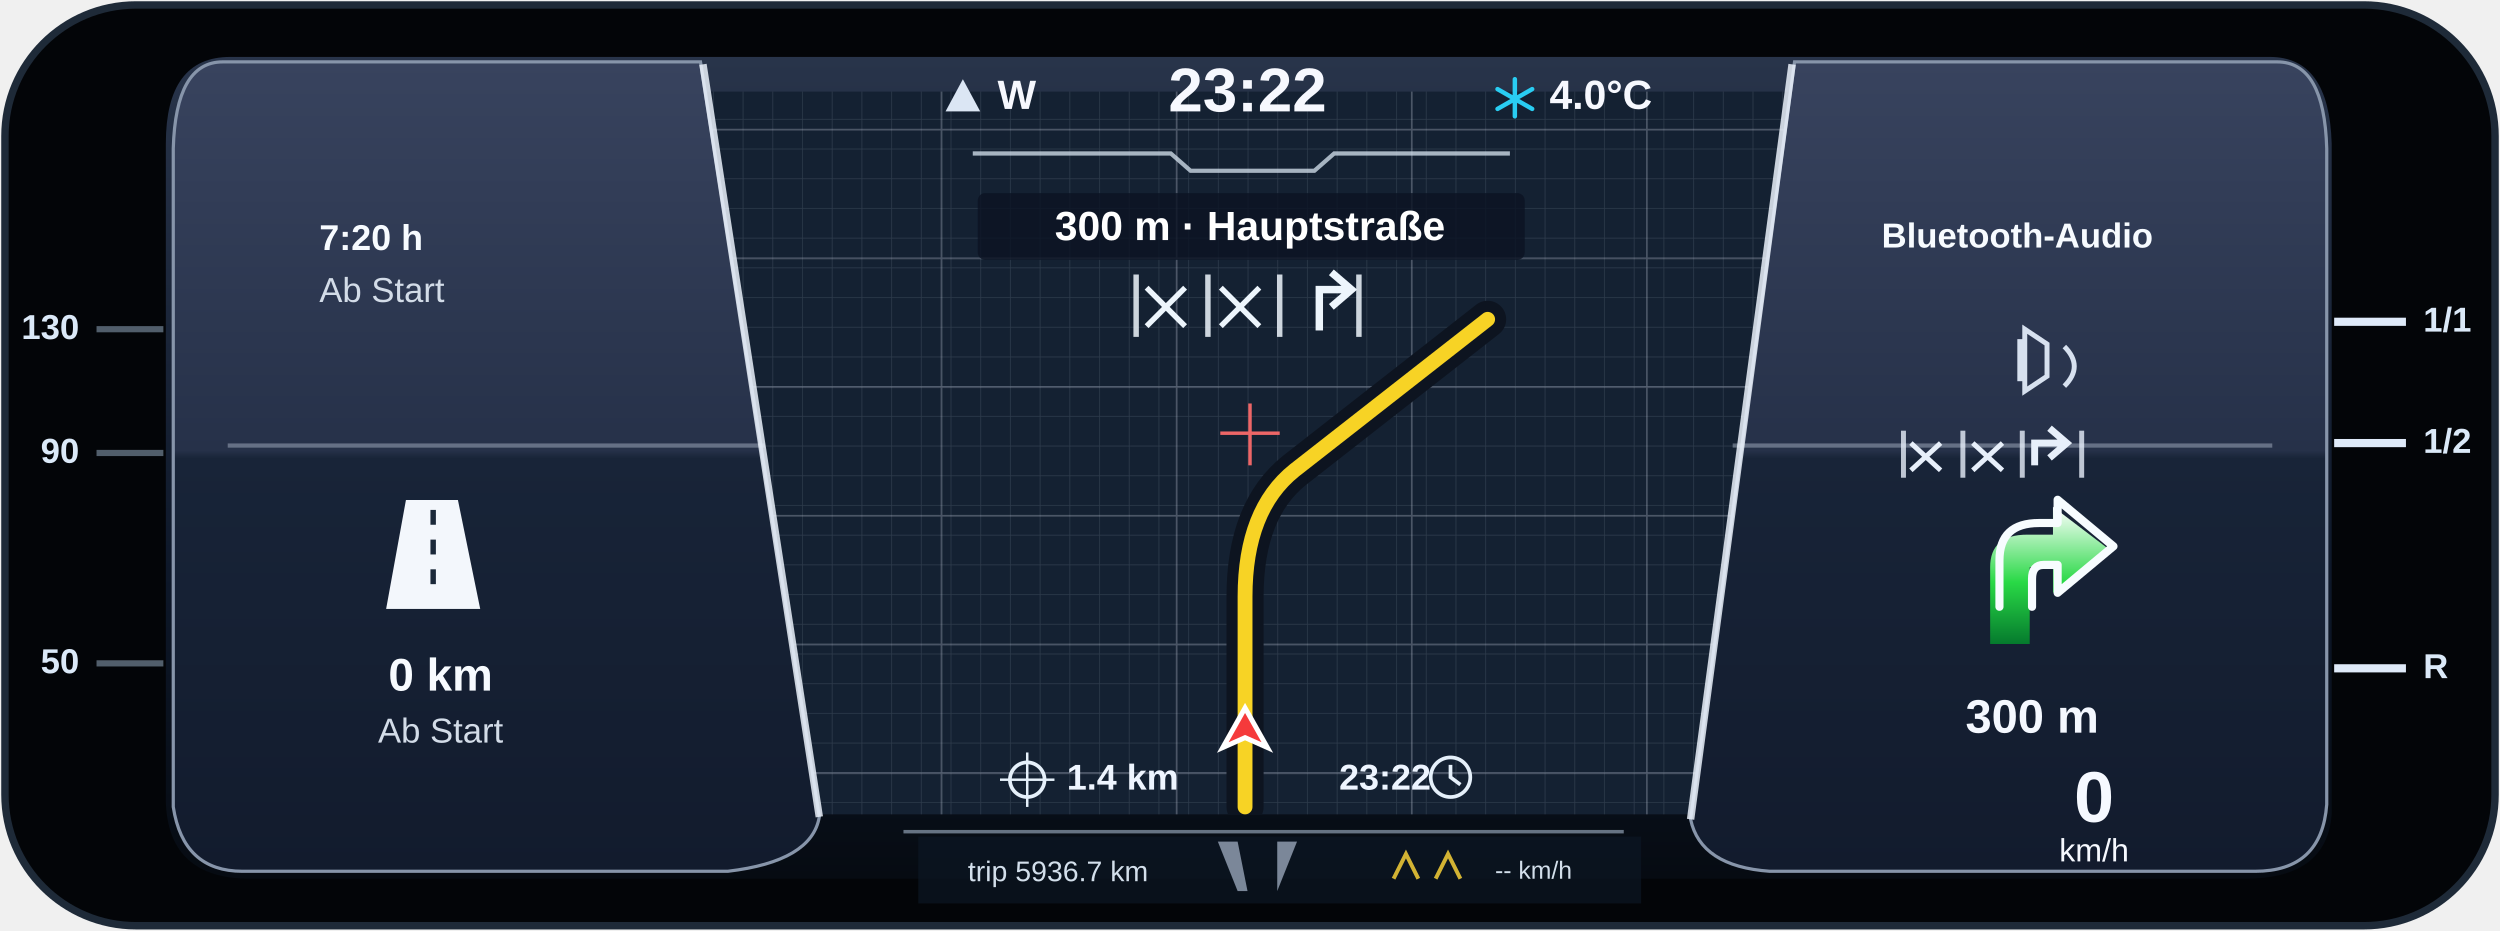
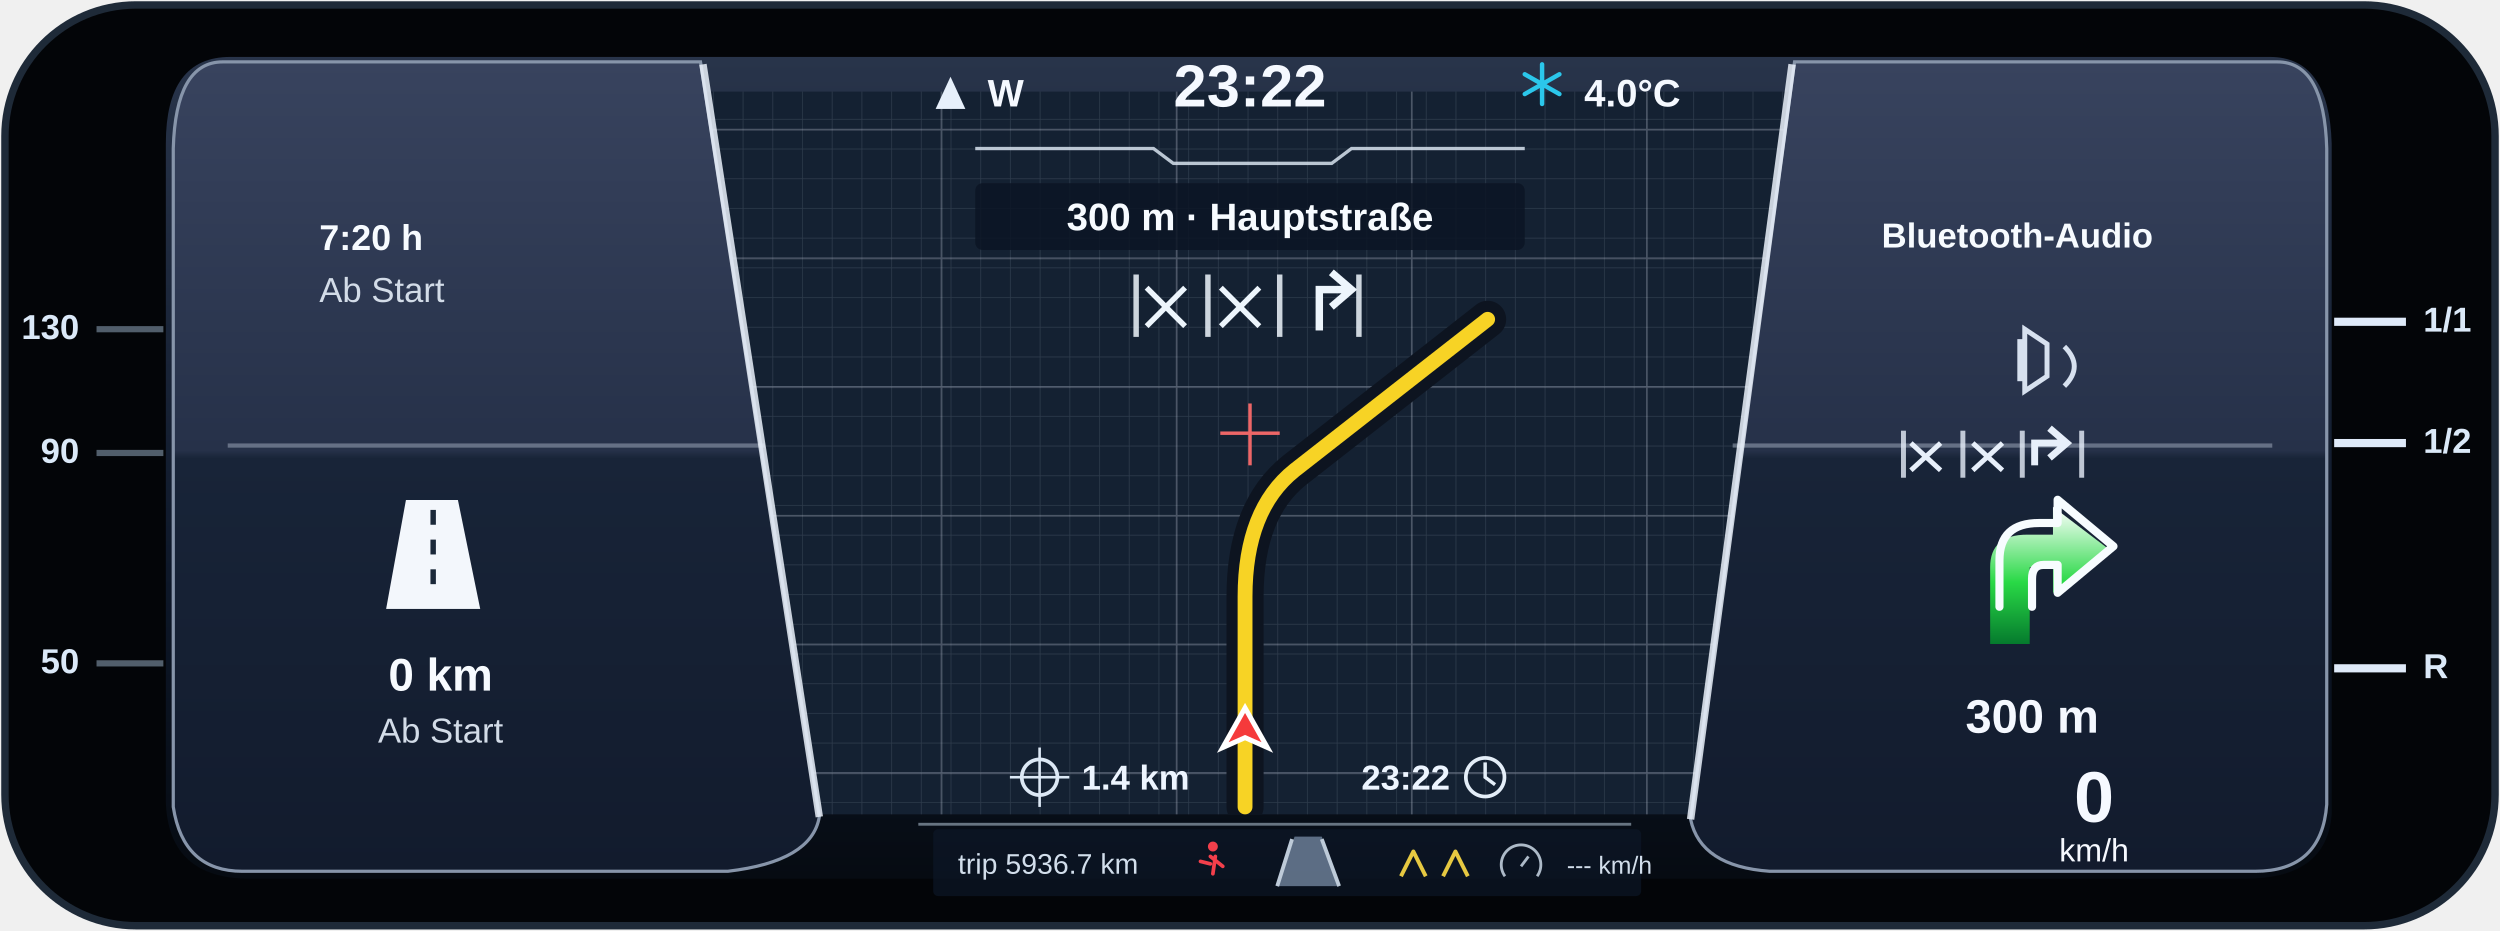
<svg xmlns="http://www.w3.org/2000/svg" id="navv-wide-svg" viewBox="0 0 1010 376" preserveAspectRatio="xMidYMid meet" role="img" aria-label="AID10 Wide: trapezförmige Seiteninstrumente, zentrale Karte und getrennte Navigationsanzeigen">
  <defs>
    <style>
#navv-wide-svg{font-family:Arial,"Helvetica Neue",Helvetica,sans-serif;font-variant-numeric:tabular-nums}
.w-primary{fill:#f7fbff;font-weight:600}.w-sub{fill:#d3dce8;font-weight:500}.w-small{font-size:14px}
</style>
    <linearGradient id="w-surface" x1="0" y1="0" x2="0" y2="1">
      <stop stop-color="#28344a" />
      <stop offset=".65" stop-color="#0d1728" />
      <stop offset="1" stop-color="#060b12" />
    </linearGradient>
    <linearGradient id="w-panel" x1="0" y1="0" x2="0" y2="1">
      <stop stop-color="#38435e" />
      <stop offset=".48" stop-color="#263149" />
      <stop offset=".49" stop-color="#182438" />
      <stop offset="1" stop-color="#121b2d" />
    </linearGradient>
    <linearGradient id="w-turn" x1="0" y1="1" x2="0" y2="0">
      <stop stop-color="#057a2d" />
      <stop offset=".45" stop-color="#29d946" />
      <stop offset="1" stop-color="#fff" />
    </linearGradient>
    <pattern id="w-grid-fine" width="12" height="12" patternUnits="userSpaceOnUse">
      <path d="M12 0H0V12" fill="none" stroke="#a1acbd" stroke-opacity=".18" stroke-width=".6" />
    </pattern>
    <pattern id="w-grid-coarse" width="95" height="52" patternUnits="userSpaceOnUse">
      <path d="M95 0H0V52" fill="none" stroke="#bfc7d5" stroke-opacity=".31" stroke-width="1.4" />
    </pattern>
    <clipPath id="w-map-clip">
      <path d="M284 37H723L685 329H331Z" />
    </clipPath>
  </defs>
  <rect x="2" y="2" width="1006" height="372" rx="53" fill="#030508" stroke="#1e2a38" stroke-width="3" />
  <path d="M93 23H917Q941 23 942 58V329Q940 355 907 355H101Q68 355 67 324V58Q67 23 93 23Z" fill="url(#w-surface)" />
  <g id="wide-map-surface" clip-path="url(#w-map-clip)">
    <rect x="276" y="37" width="465" height="310" fill="#142132" />
    <g id="wide-grid">
      <rect x="276" y="37" width="465" height="310" fill="url(#w-grid-fine)" />
      <rect x="276" y="37" width="465" height="310" fill="url(#w-grid-coarse)" />
      <path d="M505 163v25m-12-13h24" stroke="#ed6667" stroke-width="1.4" fill="none" />
    </g>
    <g id="wide-map-visual" style="display:none">
      <rect x="276" y="37" width="465" height="310" fill="#253a45" />
      <path d="M297 79H698M300 139H704M300 235H701M348 35V344M430 35V345M559 37V343M638 37V345" stroke="#6e8091" stroke-width="27" fill="none" />
      <path d="M297 79H698M300 139H704M300 235H701M348 35V344M430 35V345M559 37V343M638 37V345" stroke="#a4b4be" stroke-opacity=".7" stroke-width="2" fill="none" />
      <rect x="372" y="163" width="34" height="49" fill="#364b55" />
      <rect x="578" y="168" width="35" height="42" fill="#314852" />
    </g>
    <g id="wide-map-route">
      <path d="M503 326V241Q503 206 523 190L601 129" stroke="#0d1420" stroke-width="15" fill="none" stroke-linecap="round" stroke-linejoin="round" />
      <path d="M503 326V241Q503 206 523 190L601 129" stroke="#f7d325" stroke-width="6" fill="none" stroke-linecap="round" stroke-linejoin="round" />
      <path d="M494 302l9-16 9 16-9-4z" fill="#f53a3b" stroke="#fff" stroke-width="2" />
    </g>
    <g id="wide-app-placeholder" style="display:none">
      <rect x="404" y="150" width="202" height="76" rx="8" fill="#0c1728" stroke="#527891" stroke-opacity=".6" />
      <text x="505" y="183" fill="#d8e7f5" text-anchor="middle" font-size="17" font-weight="600">CarPlay-App</text>
      <text x="505" y="206" fill="#94acbd" text-anchor="middle" font-size="12">Vorschau · nur Editor</text>
    </g>
    <g id="wide-off-placeholder" style="display:none">
      <text x="505" y="185" fill="#8ea4ba" text-anchor="middle" font-size="18" font-weight="600">CarPlay aus</text>
      <text x="505" y="209" fill="#6f8398" text-anchor="middle" font-size="12">nur Editor</text>
    </g>
  </g>
  <g id="wide-side-panels">
    <path d="M90 25H283L331 330Q328 348 294 352H98Q74 352 70 326V60Q71 25 90 25Z" fill="url(#w-panel)" stroke="#8795aa" stroke-width="1.3" />
    <path d="M920 25H725L683 331Q687 350 715 352H911Q938 352 940 325V60Q939 25 920 25Z" fill="url(#w-panel)" stroke="#8795aa" stroke-width="1.3" />
    <path d="M92 180H309M700 180H918" stroke="#bcc9d9" stroke-opacity=".42" stroke-width="1.7" />
    <path d="M284 26L331 330M724 26L683 331" stroke="#ebf2fb" stroke-width="3" opacity=".84" />
  </g>
-   <g id="wide-top-status" fill="#f6f8fe">
-     <path d="M389 32l-7 13h14z" fill="#dbe6f4" />
-     <text x="403" y="44" font-size="16.5" font-weight="600">W</text>
-     <text x="504" y="45" text-anchor="middle" font-size="25" font-weight="650">23:22</text>
-     <path d="M612 32v15m-7-11l14 8m0-8l-14 8" stroke="#29cdf2" stroke-width="1.8" stroke-linecap="round" />
-     <text x="626" y="44" font-size="16.5" font-weight="600">4.0°C</text>
-     <path d="M393 62H473l8 7h50l8-7h71" stroke="#d2dfec" stroke-width="1.7" fill="none" opacity=".77" />
+   <g id="wide-top-status" fill="#f5f9ff">
+     <path d="M384 31l-6 13h12z" fill="#e7f0fb" />
+     <text x="399" y="43" font-size="15.5" font-weight="600">W</text>
+     <text x="505" y="43" text-anchor="middle" font-size="24" font-weight="650" letter-spacing=".1">23:22</text>
+     <g transform="translate(623 34)" stroke="#2bc7eb" stroke-width="1.8" stroke-linecap="round">
+       <path d="M0-8V8M-7-4L7 4M-7 4L7-4" />
+     </g>
+     <text x="640" y="43" font-size="15.5" font-weight="600">4.0°C</text>
+     <path d="M394 60H466l8 6h64l8-6h70" fill="none" stroke="#dce7f3" stroke-width="1.35" opacity=".83" />
  </g>
-   <g id="wide-top-text">
-     <rect x="395" y="78" width="221" height="27" rx="3" fill="#0b1323" opacity=".81" />
-     <text id="wide-top-label" x="505" y="97" text-anchor="middle" font-size="16.5" font-weight="650" fill="#fff">300 m · Hauptstraße</text>
+   <g id="wide-top-text" fill="#f7fbff" text-anchor="middle">
+     <rect x="394" y="74" width="222" height="27" rx="3" fill="#0b1423" opacity=".84" />
+     <text id="wide-top-label" x="505" y="93" font-size="15.5" font-weight="600">300 m · Hauptstraße</text>
  </g>
  <g id="wide-top-lanes" fill="none" stroke="#edf5fc" stroke-width="2.2" stroke-linecap="square">
    <path d="M459 112v23m29-23v23m29-23v23m32-23v23" opacity=".85" />
    <path d="M464 117l14 14m0-14l-14 14M494 117l14 14m0-14l-14 14" />
    <path d="M533 132v-15h12m-6-6l7 6-7 6" stroke-width="3" />
  </g>
  <g id="wide-left-info">
    <text x="129" y="101" font-size="14.5" class="w-primary">7:20 h</text>
    <text x="129" y="122" font-size="14" class="w-sub">Ab Start</text>
    <path d="M185 202h-21l-8 44h38z" fill="#f3f7fc" />
    <path d="M175 206v36" stroke="#1b293a" stroke-width="2.2" stroke-dasharray="6 6" />
    <text x="178" y="279" text-anchor="middle" font-size="18.5" class="w-primary">0 km</text>
    <text x="178" y="300" text-anchor="middle" font-size="14" class="w-sub">Ab Start</text>
  </g>
  <g id="wide-right-media">
    <text x="815" y="100" text-anchor="middle" font-size="14" class="w-primary">Bluetooth-Audio</text>
    <g stroke="#d7e1ef" stroke-width="2" fill="none">
      <path d="M818 133l9 6v13l-9 6zM816 137v17M834 140q8 8 0 16" />
    </g>
  </g>
  <g id="wide-dial-lanes" fill="none" stroke="#e7effa" stroke-width="2">
    <path d="M769 174v19m24-19v19m24-19v19m24-19v19" opacity=".8" />
    <path d="M772 179l12 11m0-11l-12 11M797 179l12 11m0-11l-12 11" />
    <path d="M822 188v-9h12m-6-6l7 6-7 6" stroke-width="2.8" />
  </g>
  <g id="wide-right-turn" transform="translate(49.2 13.9) scale(.94)">
    <path d="M803 262v-33q0-14 16-14h11v-12l25 19-25 18v-11h-10v33z" fill="url(#w-turn)" />
    <path d="M807 246v-20q0-16 17-16h8v-10l24 20-24 20v-12h-6q-5 0-5 6v12" stroke="#f7fcff" stroke-width="3.5" fill="none" stroke-linecap="round" stroke-linejoin="round" />
  </g>
  <g id="wide-dial-distance" fill="#f4f8ff">
    <text x="821" y="296" text-anchor="middle" font-size="19" font-weight="650">300 m</text>
  </g>
  <g id="wide-speed" fill="#f6f9ff">
    <text x="846" y="332" text-anchor="middle" font-size="29" font-weight="650">0</text>
    <text x="846" y="348" text-anchor="middle" font-size="13">km/h</text>
  </g>
-   <g id="wide-bottom-info" fill="#eef5ff" font-size="14.5" font-weight="600">
+   <g id="wide-bottom-info" fill="#edf5ff" font-size="14" font-weight="600">
    <g id="wide-bottom-distance">
-       <circle cx="415" cy="315" r="7" stroke="#e5f0fa" stroke-width="1.5" fill="none" />
-       <path d="M415 304v22m-11-11h22" stroke="#e5f0fa" stroke-width="1" />
-       <text x="431" y="319">1.4 km</text>
+       <circle cx="420" cy="314" r="7.2" fill="none" stroke="#dce8f5" stroke-width="1.5" />
+       <path d="M420 302v24m-12-12h24" fill="none" stroke="#dce8f5" stroke-width="1.05" />
+       <text x="437" y="319">1.4 km</text>
    </g>
    <g id="wide-bottom-eta">
-       <text id="wide-bottom-eta-label" x="541" y="319">23:22</text>
-       <circle cx="586" cy="314" r="8" stroke="#e5f0fa" stroke-width="1.5" fill="none" />
-       <path d="M586 309v5l4 3" stroke="#e5f0fa" stroke-width="1.5" fill="none" />
+       <text id="wide-bottom-eta-label" x="550" y="319">23:22</text>
+       <circle cx="600" cy="314" r="7.8" stroke="#e4eef8" stroke-width="1.5" fill="none" />
+       <path d="M600 308v6l4 3" stroke="#e4eef8" fill="none" stroke-width="1.4" />
    </g>
  </g>
-   <g id="wide-footer" fill="#d3dfeb" font-size="11.5">
-     <path d="M365 336H656" stroke="#a8bbcf" stroke-opacity=".59" stroke-width="1.4" />
-     <rect x="371" y="338" width="292" height="27" fill="#0c1724" opacity=".67" />
-     <text x="391" y="356">trip 5936.7 km</text>
-     <path d="M500 360l-8-20h8l4 20m12-20h8l-8 20" fill="#8f9caf" opacity=".84" />
-     <path d="M563 355l5-10 5 10m7 0l5-10 5 10" stroke="#ffd738" stroke-width="1.6" opacity=".82" fill="none" />
-     <text x="604" y="355" font-size="10">-- km/h</text>
+   <g id="wide-footer" fill="#d2deeb" font-size="11.5" font-weight="500">
+     <path d="M371 333H659" stroke="#b6c8d9" stroke-width="1.15" opacity=".55" />
+     <rect x="377" y="335" width="286" height="27" rx="2" fill="#0c1728" opacity=".64" />
+     <text x="387" y="353">trip 5936.7 km</text>
+     <g transform="translate(487 346)" fill="none" stroke="#f33f4b" stroke-width="1.5" stroke-linecap="round">
+       <circle cx="3" cy="-4" r="2" fill="#f33f4b" stroke="none" />
+       <path d="M2 0l5 4m-3-4l-1 7m-5-5l4 1" />
+     </g>
+     <path d="M516 358l7-20h11l7 20" fill="#6c8097" opacity=".83" />
+     <path d="M522 339l-6 19m18-19l7 19" fill="none" stroke="#becbd9" stroke-width="1.55" />
+     <path d="M566 354l5-10 5 10m7 0l5-10 5 10" fill="none" stroke="#f8d843" stroke-width="1.6" stroke-linejoin="round" opacity=".92" />
+     <g fill="none" stroke="#cbd9e7" stroke-width="1.15" opacity=".84">
+       <path d="M608 354a8 8 0 1 1 13 0M614.5 350l3-4" />
+     </g>
+     <text x="633" y="353" font-size="10">--- km/h</text>
  </g>
  <g id="wide-side-metrics" fill="#dbe9f8" font-size="14" font-weight="550">
    <g text-anchor="end" dominant-baseline="middle">
      <text x="32" y="133">130</text>
      <text x="32" y="183">90</text>
      <text x="32" y="268">50</text>
    </g>
    <path d="M39 133h27m-27 50h27m-27 85h27" stroke="#8699ad" stroke-width="2.5" opacity=".6" />
    <g text-anchor="start" dominant-baseline="middle">
      <text x="979" y="130">1/1</text>
      <text x="979" y="179">1/2</text>
      <text x="979" y="270">R</text>
    </g>
    <path d="M943 130h29m-29 49h29m-29 91h29" stroke="#dfeaf9" stroke-width="3.3" />
  </g>
  <g id="wide-carplay-overlay" style="display:none">
    <rect x="402" y="217" width="198" height="62" rx="8" fill="#122338" stroke="#6bafc9" stroke-width="1.4" />
    <text x="420" y="237" fill="#edf7ff" font-size="13">CarPlay-Manöverkarte</text>
    <text x="420" y="265" fill="#a2f7c6" font-size="19" font-weight="600">↱ 300 m</text>
  </g>
</svg>
